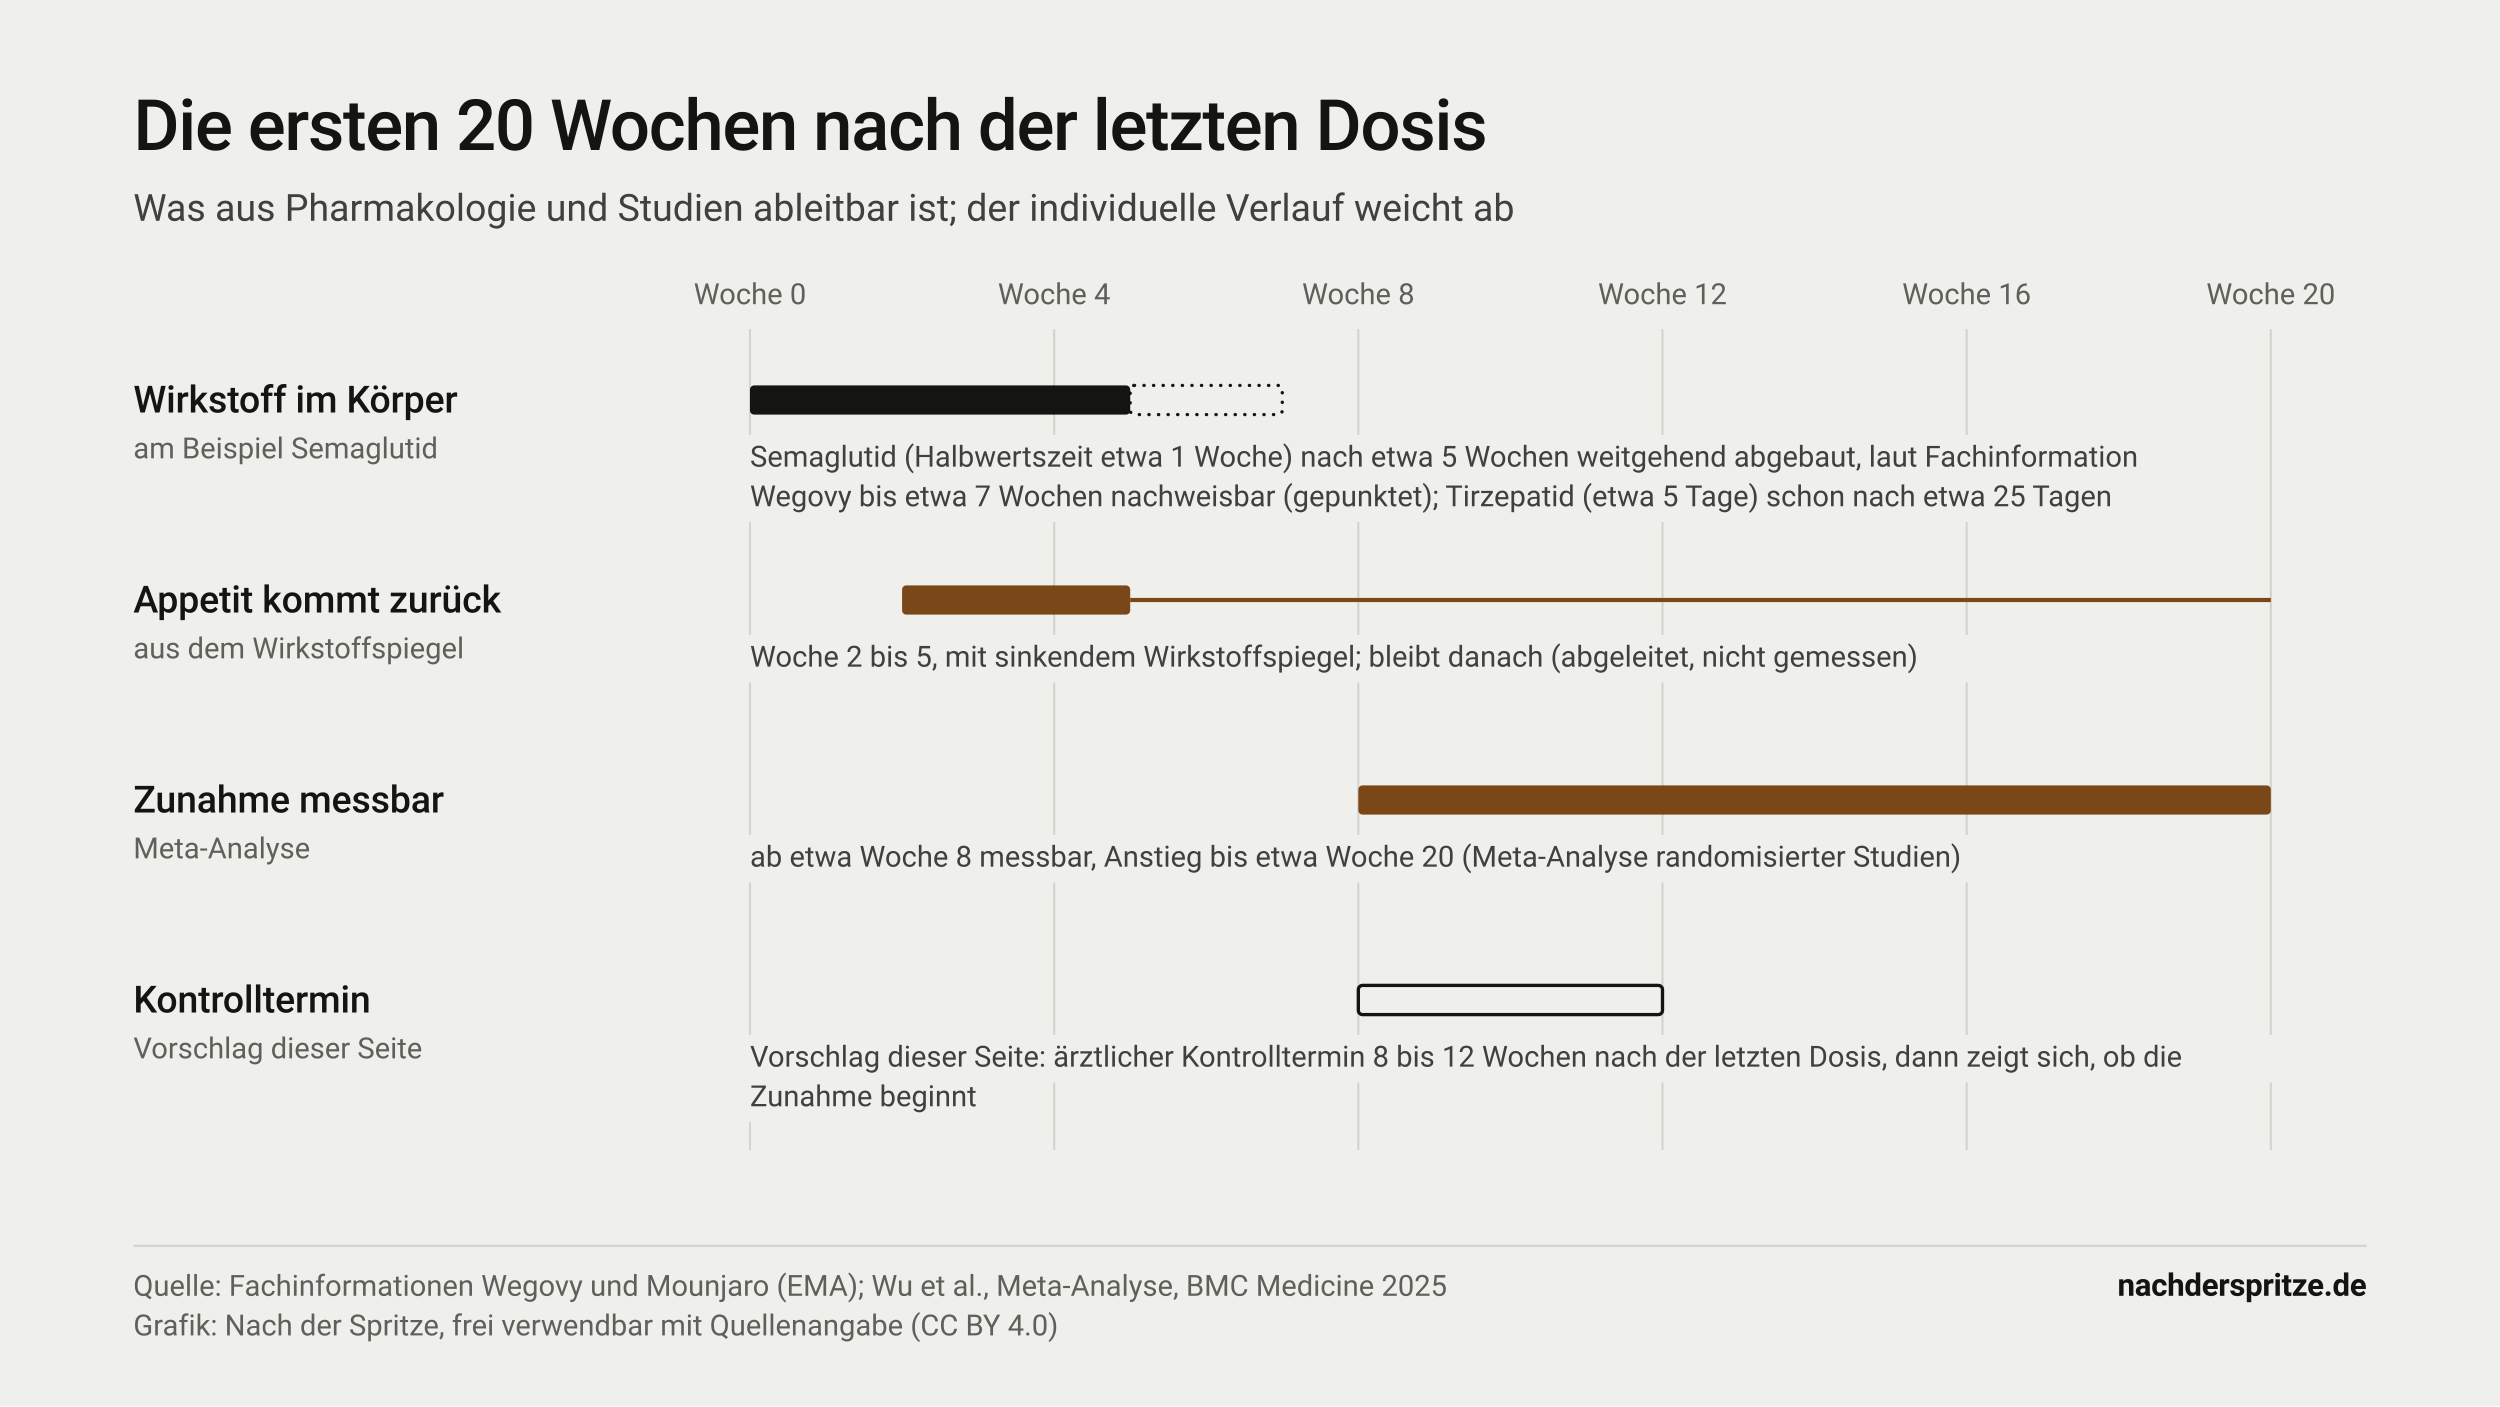
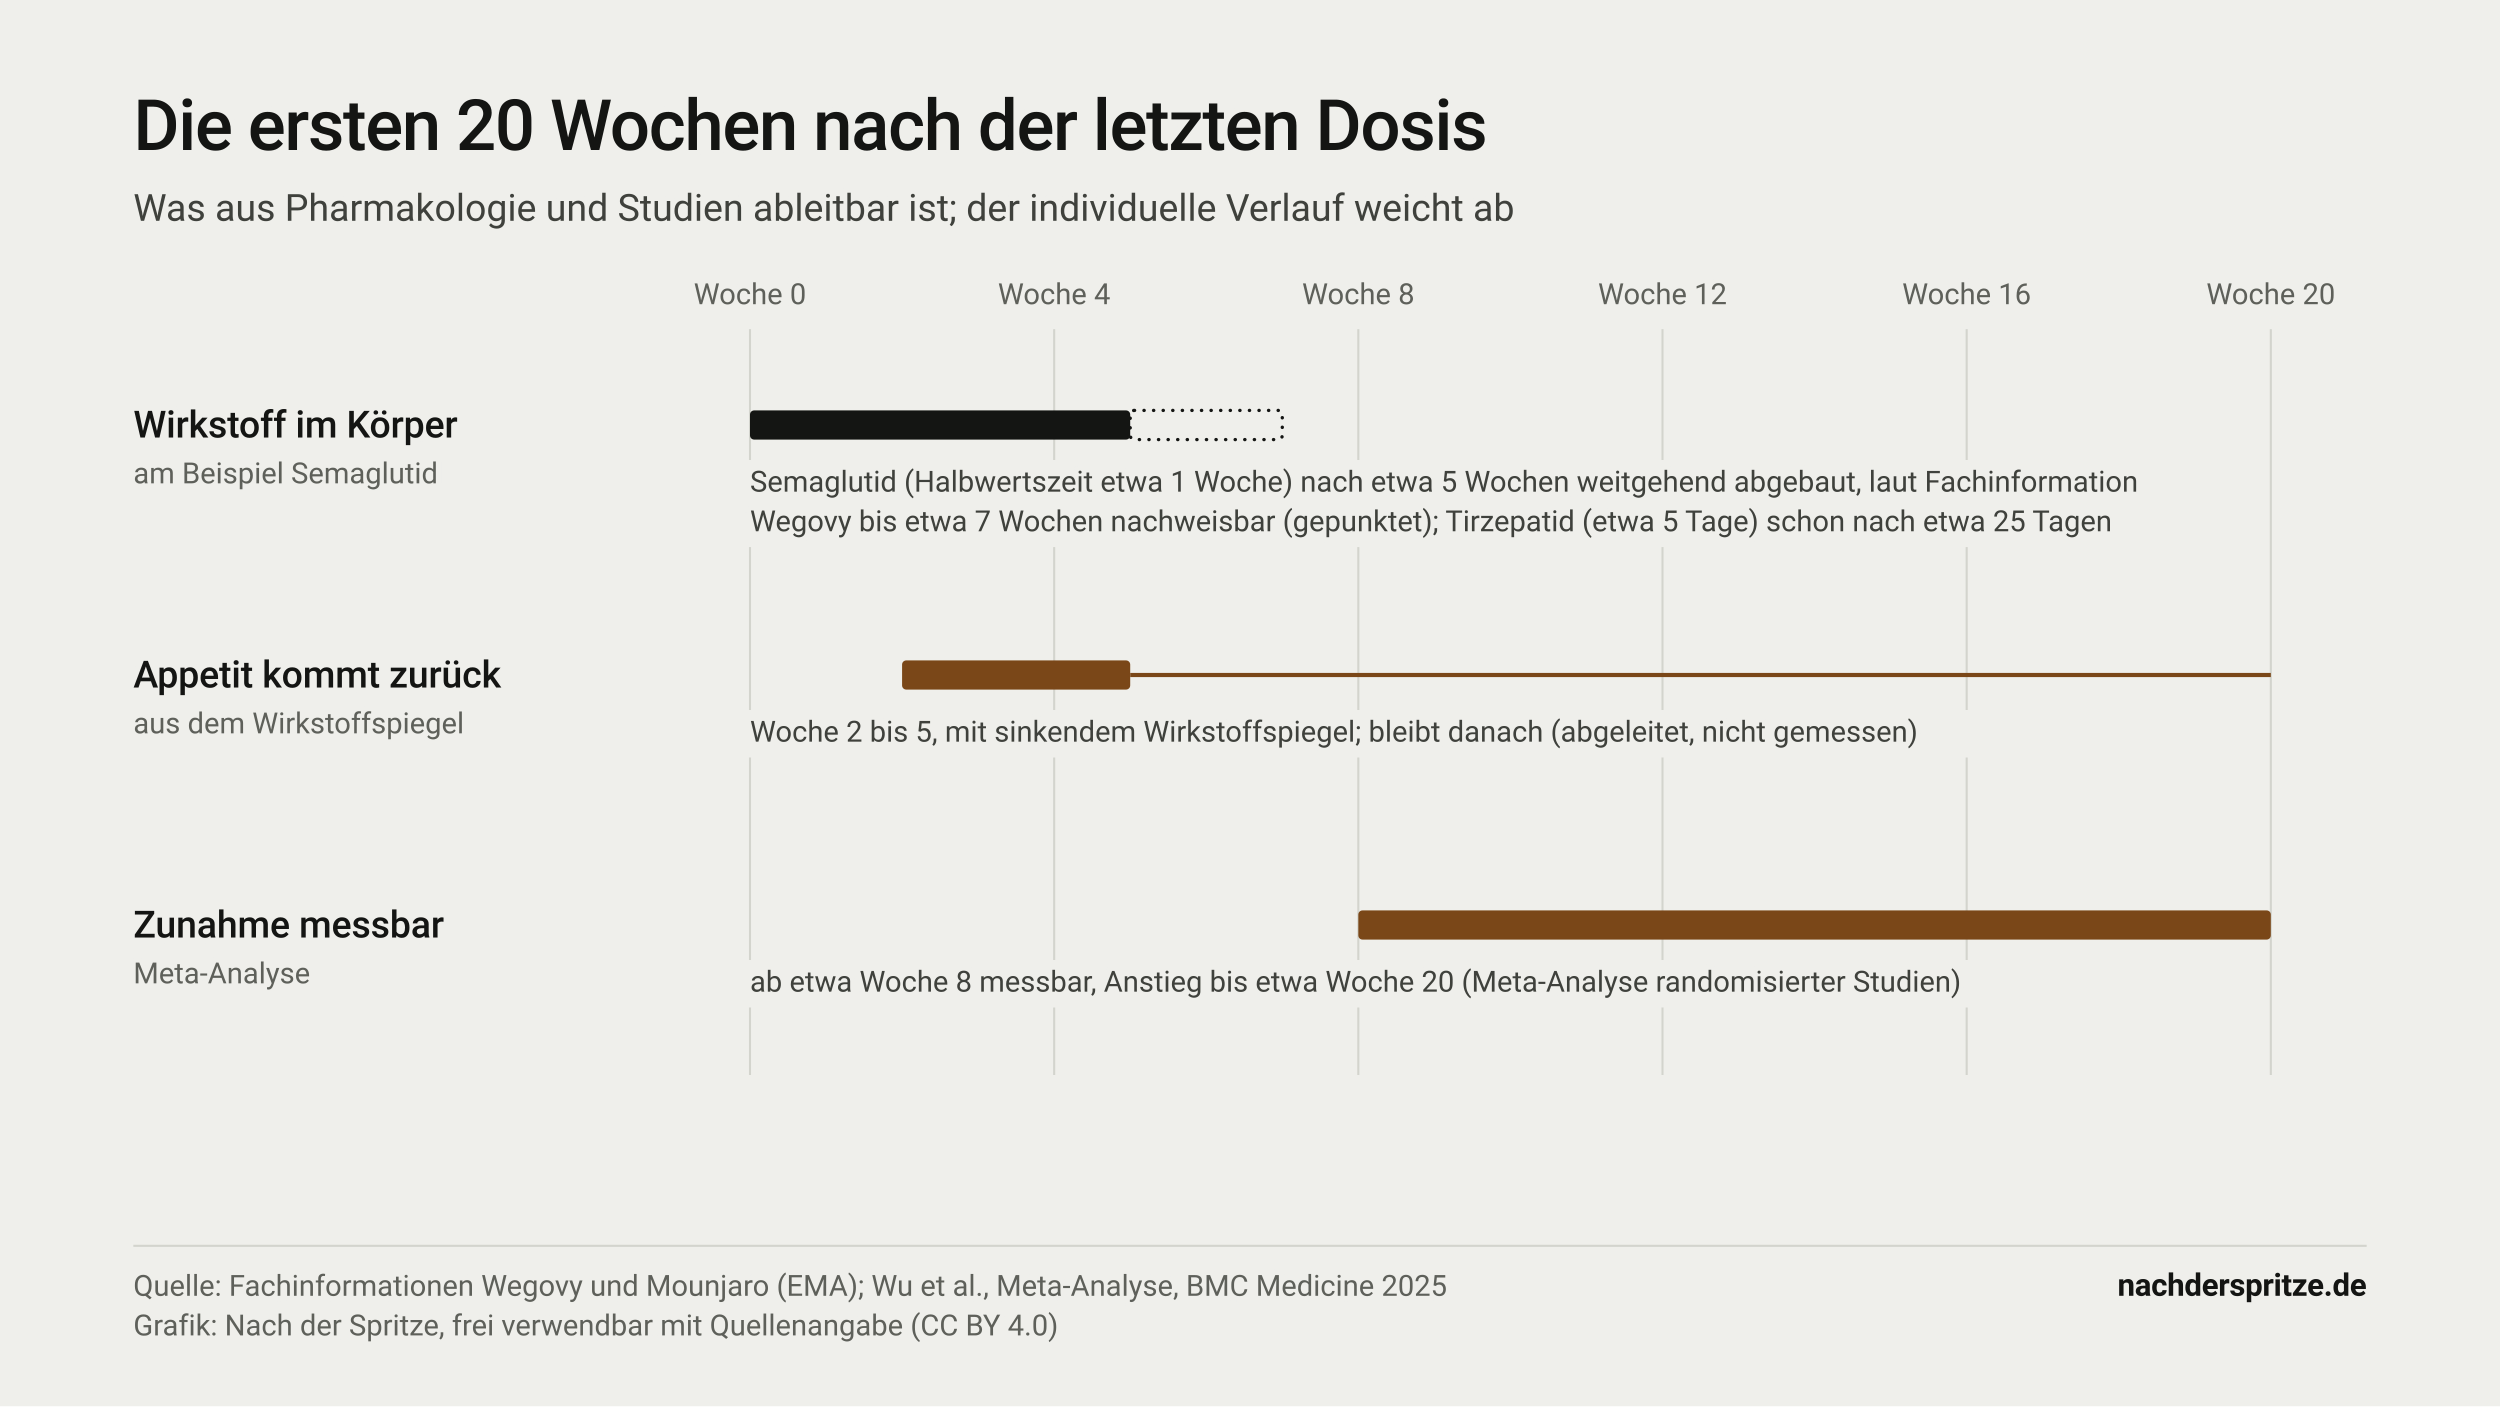
<svg xmlns="http://www.w3.org/2000/svg" width="1200" height="675" viewBox="0 0 1200 675" role="img" aria-labelledby="t d" font-family="'Mona Sans Variable', 'Mona Sans', system-ui, -apple-system, 'Segoe UI', Roboto, Helvetica, Arial, sans-serif">
  <rect width="1200" height="675" fill="#EFEFEB" />
  <text x="64" y="72" font-size="34" font-weight="540" fill="#141513" text-anchor="start" style="font-stretch:116%;letter-spacing:-0.02em" stroke="#EFEFEB" stroke-width="5" stroke-linejoin="round" paint-order="stroke">Die ersten 20 Wochen nach der letzten Dosis</text>
  <text x="64" y="106" font-size="18" font-weight="420" fill="#3F413C" text-anchor="start" style="font-stretch:100%;letter-spacing:0em" stroke="#EFEFEB" stroke-width="5" stroke-linejoin="round" paint-order="stroke">Was aus Pharmakologie und Studien ableitbar ist; der individuelle Verlauf weicht ab</text>
-   <line class="g" x1="360" y1="158" x2="360" y2="208.8" stroke="#D3D4CD" stroke-width="1" />
-   <line class="g" x1="360" y1="250.6" x2="360" y2="304.8" stroke="#D3D4CD" stroke-width="1" />
-   <line class="g" x1="360" y1="327.6" x2="360" y2="400.8" stroke="#D3D4CD" stroke-width="1" />
-   <line class="g" x1="360" y1="423.6" x2="360" y2="496.8" stroke="#D3D4CD" stroke-width="1" />
-   <line class="g" x1="360" y1="538.6" x2="360" y2="552" stroke="#D3D4CD" stroke-width="1" />
+   <line class="g" x1="360" y1="158" x2="360" y2="220.8" stroke="#D3D4CD" stroke-width="1" />
+   <line class="g" x1="360" y1="262.6" x2="360" y2="340.8" stroke="#D3D4CD" stroke-width="1" />
+   <line class="g" x1="360" y1="363.6" x2="360" y2="460.8" stroke="#D3D4CD" stroke-width="1" />
+   <line class="g" x1="360" y1="483.6" x2="360" y2="516" stroke="#D3D4CD" stroke-width="1" />
  <text x="360" y="146" font-size="14" font-weight="440" fill="#5E605A" text-anchor="middle" style="font-stretch:100%;letter-spacing:0em" stroke="#EFEFEB" stroke-width="5" stroke-linejoin="round" paint-order="stroke">Woche 0</text>
-   <line class="g" x1="506" y1="158" x2="506" y2="208.8" stroke="#D3D4CD" stroke-width="1" />
-   <line class="g" x1="506" y1="250.6" x2="506" y2="304.8" stroke="#D3D4CD" stroke-width="1" />
-   <line class="g" x1="506" y1="327.6" x2="506" y2="400.8" stroke="#D3D4CD" stroke-width="1" />
-   <line class="g" x1="506" y1="423.6" x2="506" y2="496.8" stroke="#D3D4CD" stroke-width="1" />
-   <line class="g" x1="506" y1="519.6" x2="506" y2="552" stroke="#D3D4CD" stroke-width="1" />
+   <line class="g" x1="506" y1="158" x2="506" y2="220.8" stroke="#D3D4CD" stroke-width="1" />
+   <line class="g" x1="506" y1="262.6" x2="506" y2="340.8" stroke="#D3D4CD" stroke-width="1" />
+   <line class="g" x1="506" y1="363.6" x2="506" y2="460.8" stroke="#D3D4CD" stroke-width="1" />
+   <line class="g" x1="506" y1="483.6" x2="506" y2="516" stroke="#D3D4CD" stroke-width="1" />
  <text x="506" y="146" font-size="14" font-weight="440" fill="#5E605A" text-anchor="middle" style="font-stretch:100%;letter-spacing:0em" stroke="#EFEFEB" stroke-width="5" stroke-linejoin="round" paint-order="stroke">Woche 4</text>
-   <line class="g" x1="652" y1="158" x2="652" y2="208.8" stroke="#D3D4CD" stroke-width="1" />
-   <line class="g" x1="652" y1="250.6" x2="652" y2="304.8" stroke="#D3D4CD" stroke-width="1" />
-   <line class="g" x1="652" y1="327.6" x2="652" y2="400.8" stroke="#D3D4CD" stroke-width="1" />
-   <line class="g" x1="652" y1="423.6" x2="652" y2="496.8" stroke="#D3D4CD" stroke-width="1" />
-   <line class="g" x1="652" y1="519.6" x2="652" y2="552" stroke="#D3D4CD" stroke-width="1" />
+   <line class="g" x1="652" y1="158" x2="652" y2="220.8" stroke="#D3D4CD" stroke-width="1" />
+   <line class="g" x1="652" y1="262.6" x2="652" y2="340.8" stroke="#D3D4CD" stroke-width="1" />
+   <line class="g" x1="652" y1="363.6" x2="652" y2="460.8" stroke="#D3D4CD" stroke-width="1" />
+   <line class="g" x1="652" y1="483.6" x2="652" y2="516" stroke="#D3D4CD" stroke-width="1" />
  <text x="652" y="146" font-size="14" font-weight="440" fill="#5E605A" text-anchor="middle" style="font-stretch:100%;letter-spacing:0em" stroke="#EFEFEB" stroke-width="5" stroke-linejoin="round" paint-order="stroke">Woche 8</text>
-   <line class="g" x1="798" y1="158" x2="798" y2="208.8" stroke="#D3D4CD" stroke-width="1" />
-   <line class="g" x1="798" y1="250.6" x2="798" y2="304.8" stroke="#D3D4CD" stroke-width="1" />
-   <line class="g" x1="798" y1="327.6" x2="798" y2="400.8" stroke="#D3D4CD" stroke-width="1" />
-   <line class="g" x1="798" y1="423.6" x2="798" y2="496.8" stroke="#D3D4CD" stroke-width="1" />
-   <line class="g" x1="798" y1="519.6" x2="798" y2="552" stroke="#D3D4CD" stroke-width="1" />
+   <line class="g" x1="798" y1="158" x2="798" y2="220.8" stroke="#D3D4CD" stroke-width="1" />
+   <line class="g" x1="798" y1="262.6" x2="798" y2="340.8" stroke="#D3D4CD" stroke-width="1" />
+   <line class="g" x1="798" y1="363.6" x2="798" y2="460.8" stroke="#D3D4CD" stroke-width="1" />
+   <line class="g" x1="798" y1="483.6" x2="798" y2="516" stroke="#D3D4CD" stroke-width="1" />
  <text x="798" y="146" font-size="14" font-weight="440" fill="#5E605A" text-anchor="middle" style="font-stretch:100%;letter-spacing:0em" stroke="#EFEFEB" stroke-width="5" stroke-linejoin="round" paint-order="stroke">Woche 12</text>
-   <line class="g" x1="944" y1="158" x2="944" y2="208.8" stroke="#D3D4CD" stroke-width="1" />
-   <line class="g" x1="944" y1="250.6" x2="944" y2="304.8" stroke="#D3D4CD" stroke-width="1" />
-   <line class="g" x1="944" y1="327.6" x2="944" y2="400.8" stroke="#D3D4CD" stroke-width="1" />
-   <line class="g" x1="944" y1="423.6" x2="944" y2="496.8" stroke="#D3D4CD" stroke-width="1" />
-   <line class="g" x1="944" y1="519.6" x2="944" y2="552" stroke="#D3D4CD" stroke-width="1" />
+   <line class="g" x1="944" y1="158" x2="944" y2="220.8" stroke="#D3D4CD" stroke-width="1" />
+   <line class="g" x1="944" y1="262.6" x2="944" y2="340.8" stroke="#D3D4CD" stroke-width="1" />
+   <line class="g" x1="944" y1="363.6" x2="944" y2="460.8" stroke="#D3D4CD" stroke-width="1" />
+   <line class="g" x1="944" y1="483.6" x2="944" y2="516" stroke="#D3D4CD" stroke-width="1" />
  <text x="944" y="146" font-size="14" font-weight="440" fill="#5E605A" text-anchor="middle" style="font-stretch:100%;letter-spacing:0em" stroke="#EFEFEB" stroke-width="5" stroke-linejoin="round" paint-order="stroke">Woche 16</text>
-   <line class="g" x1="1090" y1="158" x2="1090" y2="496.8" stroke="#D3D4CD" stroke-width="1" />
-   <line class="g" x1="1090" y1="519.6" x2="1090" y2="552" stroke="#D3D4CD" stroke-width="1" />
+   <line class="g" x1="1090" y1="158" x2="1090" y2="516" stroke="#D3D4CD" stroke-width="1" />
  <text x="1090" y="146" font-size="14" font-weight="440" fill="#5E605A" text-anchor="middle" style="font-stretch:100%;letter-spacing:0em" stroke="#EFEFEB" stroke-width="5" stroke-linejoin="round" paint-order="stroke">Woche 20</text>
-   <text x="64" y="198" font-size="18" font-weight="560" fill="#141513" text-anchor="start" style="font-stretch:108%;letter-spacing:-0.005em" stroke="#EFEFEB" stroke-width="5" stroke-linejoin="round" paint-order="stroke">Wirkstoff im Körper</text>
-   <text x="64" y="220" font-size="14" font-weight="420" fill="#5E605A" text-anchor="start" style="font-stretch:100%;letter-spacing:0em" stroke="#EFEFEB" stroke-width="5" stroke-linejoin="round" paint-order="stroke">am Beispiel Semaglutid</text>
-   <text x="360" y="224" font-size="14" font-weight="420" fill="#3F413C" text-anchor="start" style="font-stretch:100%;letter-spacing:0em" stroke="#EFEFEB" stroke-width="5" stroke-linejoin="round" paint-order="stroke">Semaglutid (Halbwertszeit etwa 1 Woche) nach etwa 5 Wochen weitgehend abgebaut, laut Fachinformation</text>
-   <text x="360" y="243" font-size="14" font-weight="420" fill="#3F413C" text-anchor="start" style="font-stretch:100%;letter-spacing:0em" stroke="#EFEFEB" stroke-width="5" stroke-linejoin="round" paint-order="stroke">Wegovy bis etwa 7 Wochen nachweisbar (gepunktet); Tirzepatid (etwa 5 Tage) schon nach etwa 25 Tagen</text>
-   <text x="64" y="294" font-size="18" font-weight="560" fill="#141513" text-anchor="start" style="font-stretch:108%;letter-spacing:-0.005em" stroke="#EFEFEB" stroke-width="5" stroke-linejoin="round" paint-order="stroke">Appetit kommt zurück</text>
-   <text x="64" y="316" font-size="14" font-weight="420" fill="#5E605A" text-anchor="start" style="font-stretch:100%;letter-spacing:0em" stroke="#EFEFEB" stroke-width="5" stroke-linejoin="round" paint-order="stroke">aus dem Wirkstoffspiegel</text>
-   <text x="360" y="320" font-size="14" font-weight="420" fill="#3F413C" text-anchor="start" style="font-stretch:100%;letter-spacing:0em" stroke="#EFEFEB" stroke-width="5" stroke-linejoin="round" paint-order="stroke">Woche 2 bis 5, mit sinkendem Wirkstoffspiegel; bleibt danach (abgeleitet, nicht gemessen)</text>
-   <text x="64" y="390" font-size="18" font-weight="560" fill="#141513" text-anchor="start" style="font-stretch:108%;letter-spacing:-0.005em" stroke="#EFEFEB" stroke-width="5" stroke-linejoin="round" paint-order="stroke">Zunahme messbar</text>
-   <text x="64" y="412" font-size="14" font-weight="420" fill="#5E605A" text-anchor="start" style="font-stretch:100%;letter-spacing:0em" stroke="#EFEFEB" stroke-width="5" stroke-linejoin="round" paint-order="stroke">Meta-Analyse</text>
-   <text x="360" y="416" font-size="14" font-weight="420" fill="#3F413C" text-anchor="start" style="font-stretch:100%;letter-spacing:0em" stroke="#EFEFEB" stroke-width="5" stroke-linejoin="round" paint-order="stroke">ab etwa Woche 8 messbar, Anstieg bis etwa Woche 20 (Meta-Analyse randomisierter Studien)</text>
-   <text x="64" y="486" font-size="18" font-weight="560" fill="#141513" text-anchor="start" style="font-stretch:108%;letter-spacing:-0.005em" stroke="#EFEFEB" stroke-width="5" stroke-linejoin="round" paint-order="stroke">Kontrolltermin</text>
-   <text x="64" y="508" font-size="14" font-weight="420" fill="#5E605A" text-anchor="start" style="font-stretch:100%;letter-spacing:0em" stroke="#EFEFEB" stroke-width="5" stroke-linejoin="round" paint-order="stroke">Vorschlag dieser Seite</text>
-   <text x="360" y="512" font-size="14" font-weight="420" fill="#3F413C" text-anchor="start" style="font-stretch:100%;letter-spacing:0em" stroke="#EFEFEB" stroke-width="5" stroke-linejoin="round" paint-order="stroke">Vorschlag dieser Seite: ärztlicher Kontrolltermin 8 bis 12 Wochen nach der letzten Dosis, dann zeigt sich, ob die</text>
-   <text x="360" y="531" font-size="14" font-weight="420" fill="#3F413C" text-anchor="start" style="font-stretch:100%;letter-spacing:0em" stroke="#EFEFEB" stroke-width="5" stroke-linejoin="round" paint-order="stroke">Zunahme beginnt</text>
-   <rect class="mk" x="360" y="185" width="182.5" height="14" rx="2" fill="#141513" />
-   <rect class="mk" x="542.5" y="185" width="73" height="14" rx="2" fill="none" stroke="#141513" stroke-width="1.6" stroke-dasharray="0.1 4.5" stroke-linecap="round" />
-   <rect class="mk" x="433" y="281" width="109.5" height="14" rx="2" fill="#7A4718" />
-   <line x1="542.5" y1="288" x2="1090" y2="288" stroke="#7A4718" stroke-width="2" />
-   <rect class="mk" x="652" y="377" width="438" height="14" rx="2" fill="#7A4718" />
-   <rect class="mk" x="652" y="473" width="146" height="14" rx="2" fill="none" stroke="#141513" stroke-width="1.6" />
+   <text x="64" y="210" font-size="18" font-weight="560" fill="#141513" text-anchor="start" style="font-stretch:108%;letter-spacing:-0.005em" stroke="#EFEFEB" stroke-width="5" stroke-linejoin="round" paint-order="stroke">Wirkstoff im Körper</text>
+   <text x="64" y="232" font-size="14" font-weight="420" fill="#5E605A" text-anchor="start" style="font-stretch:100%;letter-spacing:0em" stroke="#EFEFEB" stroke-width="5" stroke-linejoin="round" paint-order="stroke">am Beispiel Semaglutid</text>
+   <text x="360" y="236" font-size="14" font-weight="420" fill="#3F413C" text-anchor="start" style="font-stretch:100%;letter-spacing:0em" stroke="#EFEFEB" stroke-width="5" stroke-linejoin="round" paint-order="stroke">Semaglutid (Halbwertszeit etwa 1 Woche) nach etwa 5 Wochen weitgehend abgebaut, laut Fachinformation</text>
+   <text x="360" y="255" font-size="14" font-weight="420" fill="#3F413C" text-anchor="start" style="font-stretch:100%;letter-spacing:0em" stroke="#EFEFEB" stroke-width="5" stroke-linejoin="round" paint-order="stroke">Wegovy bis etwa 7 Wochen nachweisbar (gepunktet); Tirzepatid (etwa 5 Tage) schon nach etwa 25 Tagen</text>
+   <text x="64" y="330" font-size="18" font-weight="560" fill="#141513" text-anchor="start" style="font-stretch:108%;letter-spacing:-0.005em" stroke="#EFEFEB" stroke-width="5" stroke-linejoin="round" paint-order="stroke">Appetit kommt zurück</text>
+   <text x="64" y="352" font-size="14" font-weight="420" fill="#5E605A" text-anchor="start" style="font-stretch:100%;letter-spacing:0em" stroke="#EFEFEB" stroke-width="5" stroke-linejoin="round" paint-order="stroke">aus dem Wirkstoffspiegel</text>
+   <text x="360" y="356" font-size="14" font-weight="420" fill="#3F413C" text-anchor="start" style="font-stretch:100%;letter-spacing:0em" stroke="#EFEFEB" stroke-width="5" stroke-linejoin="round" paint-order="stroke">Woche 2 bis 5, mit sinkendem Wirkstoffspiegel; bleibt danach (abgeleitet, nicht gemessen)</text>
+   <text x="64" y="450" font-size="18" font-weight="560" fill="#141513" text-anchor="start" style="font-stretch:108%;letter-spacing:-0.005em" stroke="#EFEFEB" stroke-width="5" stroke-linejoin="round" paint-order="stroke">Zunahme messbar</text>
+   <text x="64" y="472" font-size="14" font-weight="420" fill="#5E605A" text-anchor="start" style="font-stretch:100%;letter-spacing:0em" stroke="#EFEFEB" stroke-width="5" stroke-linejoin="round" paint-order="stroke">Meta-Analyse</text>
+   <text x="360" y="476" font-size="14" font-weight="420" fill="#3F413C" text-anchor="start" style="font-stretch:100%;letter-spacing:0em" stroke="#EFEFEB" stroke-width="5" stroke-linejoin="round" paint-order="stroke">ab etwa Woche 8 messbar, Anstieg bis etwa Woche 20 (Meta-Analyse randomisierter Studien)</text>
+   <rect class="mk" x="360" y="197" width="182.5" height="14" rx="2" fill="#141513" />
+   <rect class="mk" x="542.5" y="197" width="73" height="14" rx="2" fill="none" stroke="#141513" stroke-width="1.6" stroke-dasharray="0.1 4.5" stroke-linecap="round" />
+   <rect class="mk" x="433" y="317" width="109.5" height="14" rx="2" fill="#7A4718" />
+   <line x1="542.5" y1="324" x2="1090" y2="324" stroke="#7A4718" stroke-width="2" />
+   <rect class="mk" x="652" y="437" width="438" height="14" rx="2" fill="#7A4718" />
  <line class="fy" x1="64" y1="598" x2="1136" y2="598" stroke="#D3D4CD" stroke-width="1" />
  <text x="64" y="622" font-size="14" font-weight="420" fill="#5E605A" text-anchor="start" style="font-stretch:100%;letter-spacing:0em" stroke="#EFEFEB" stroke-width="5" stroke-linejoin="round" paint-order="stroke" class="ft">Quelle: Fachinformationen Wegovy und Mounjaro (EMA); Wu et al., Meta-Analyse, BMC Medicine 2025</text>
  <text x="64" y="641" font-size="14" font-weight="420" fill="#5E605A" text-anchor="start" style="font-stretch:100%;letter-spacing:0em" stroke="#EFEFEB" stroke-width="5" stroke-linejoin="round" paint-order="stroke" class="ft">Grafik: Nach der Spritze, frei verwendbar mit Quellenangabe (CC BY 4.0)</text>
  <text x="1136" y="622" font-size="15" font-weight="600" fill="#141513" text-anchor="end" style="font-stretch:125%;letter-spacing:-0.01em" stroke="#EFEFEB" stroke-width="5" stroke-linejoin="round" paint-order="stroke" class="ft">nachderspritze.de</text>
</svg>
